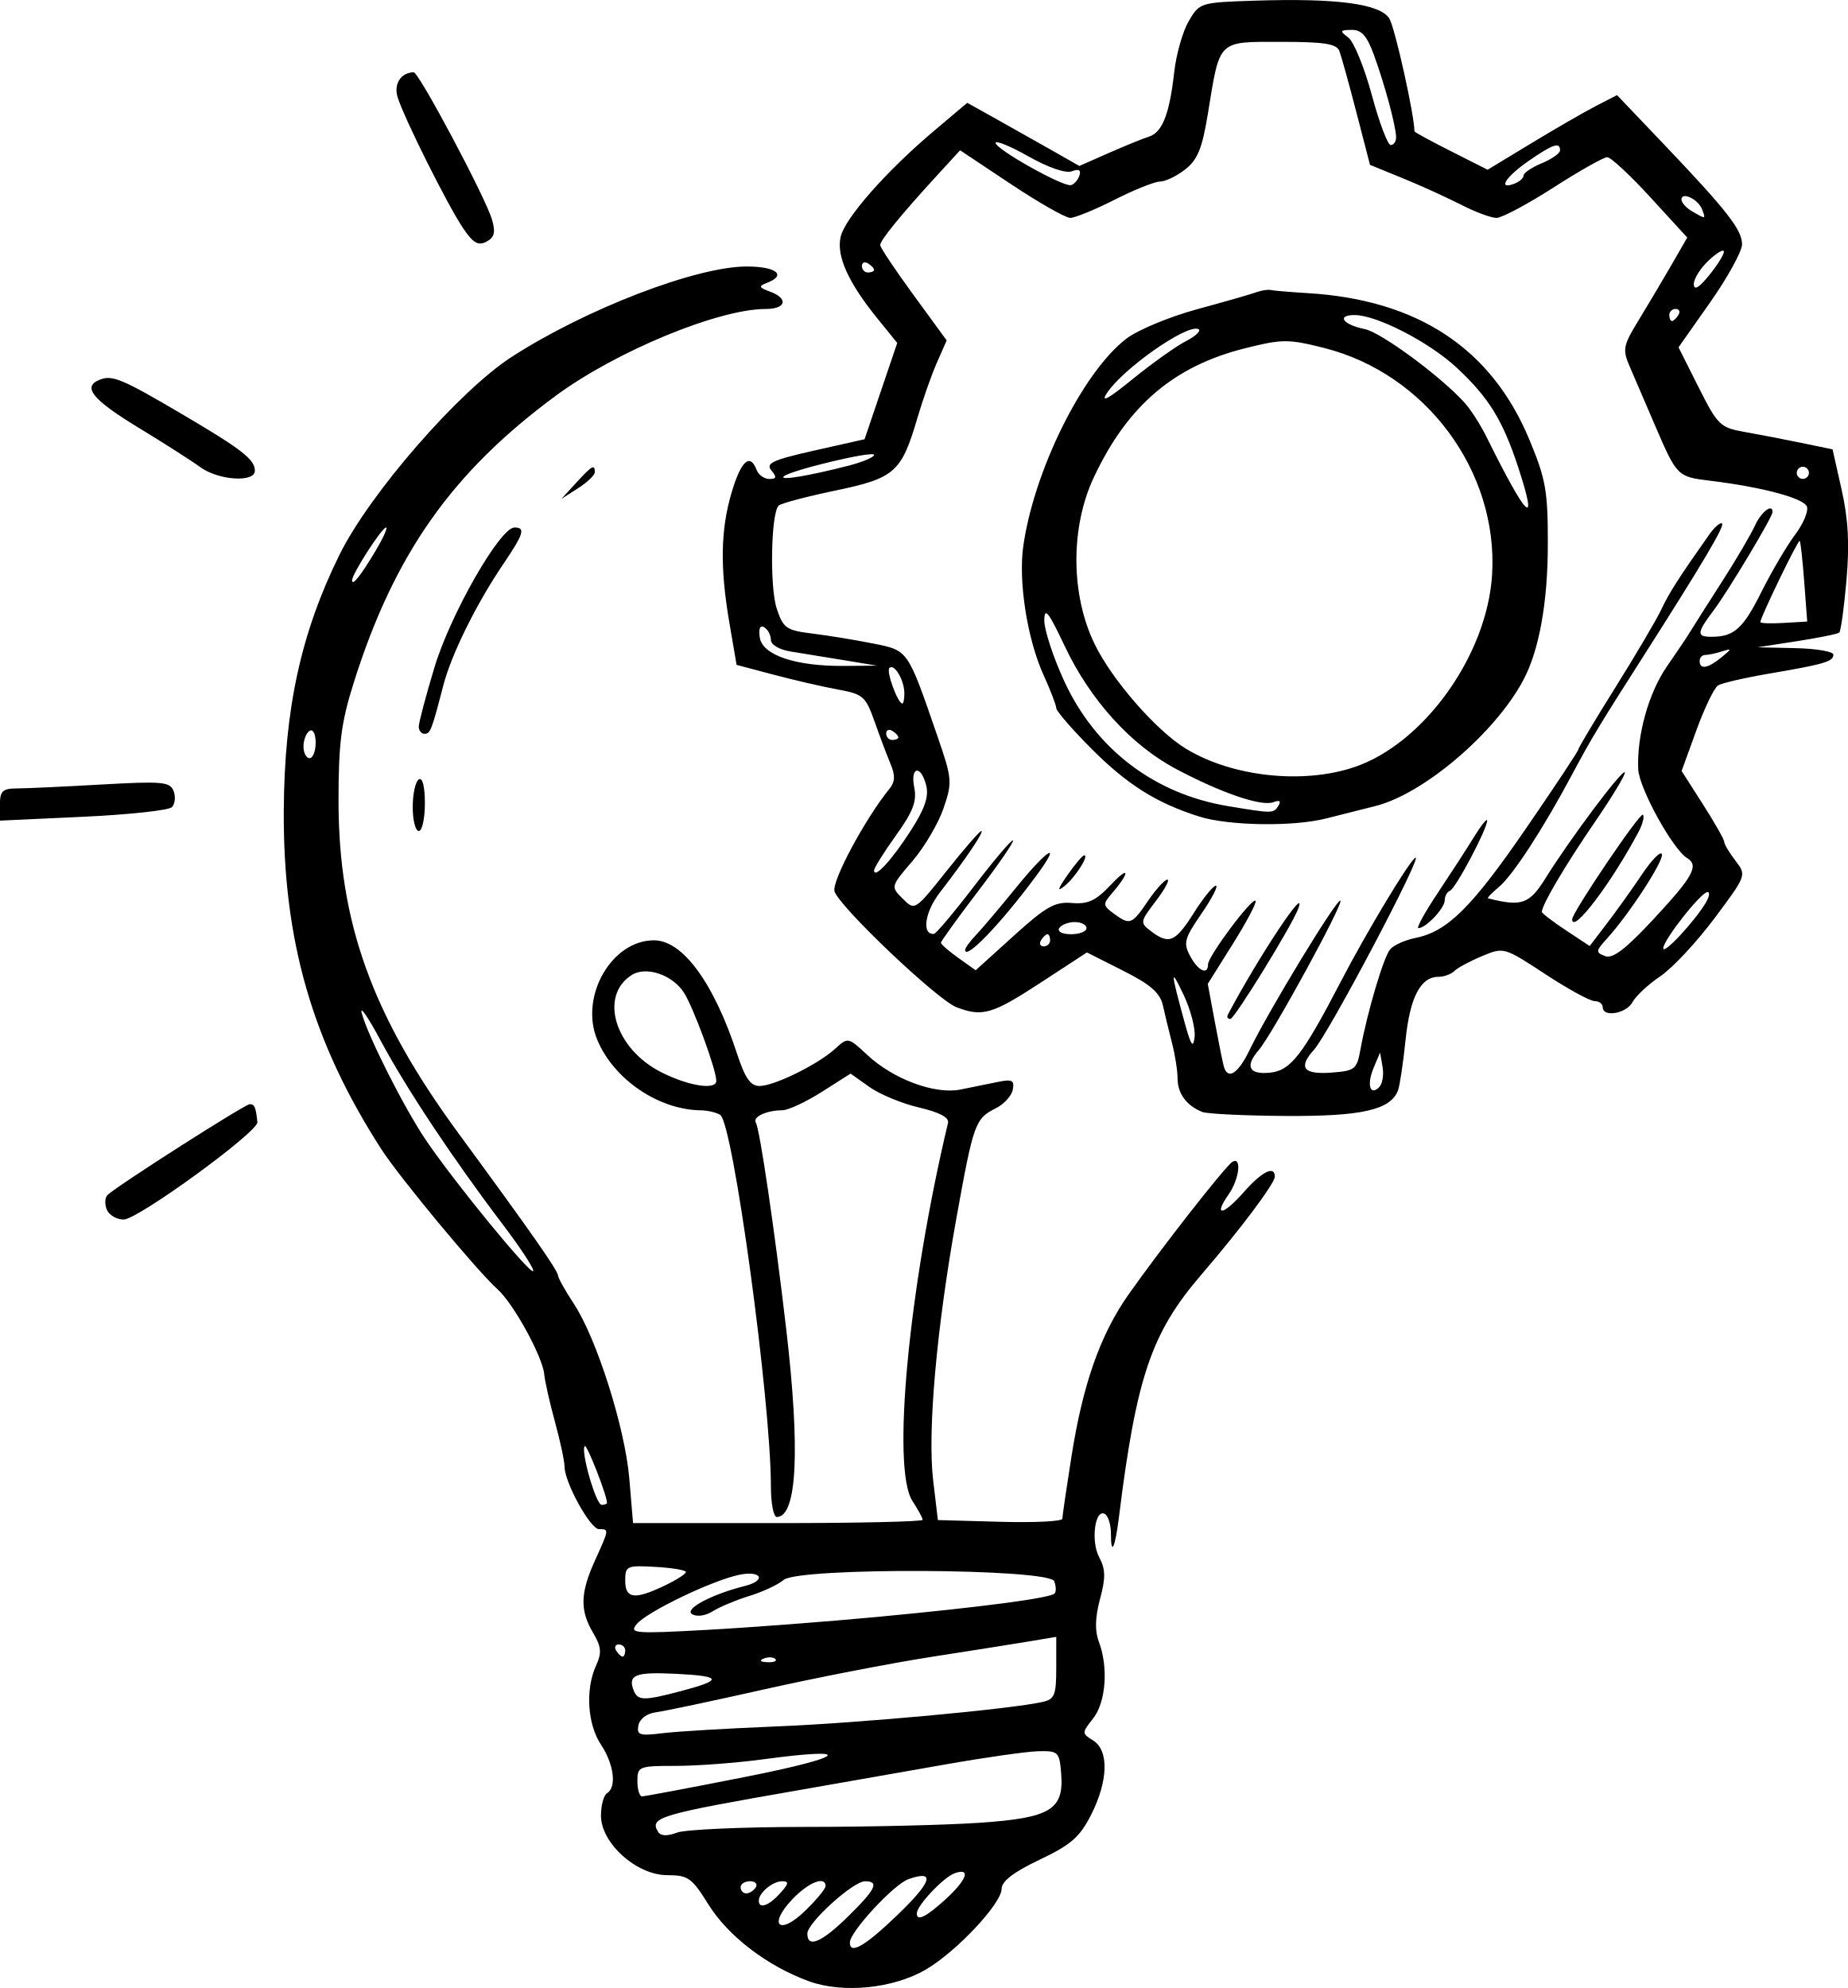
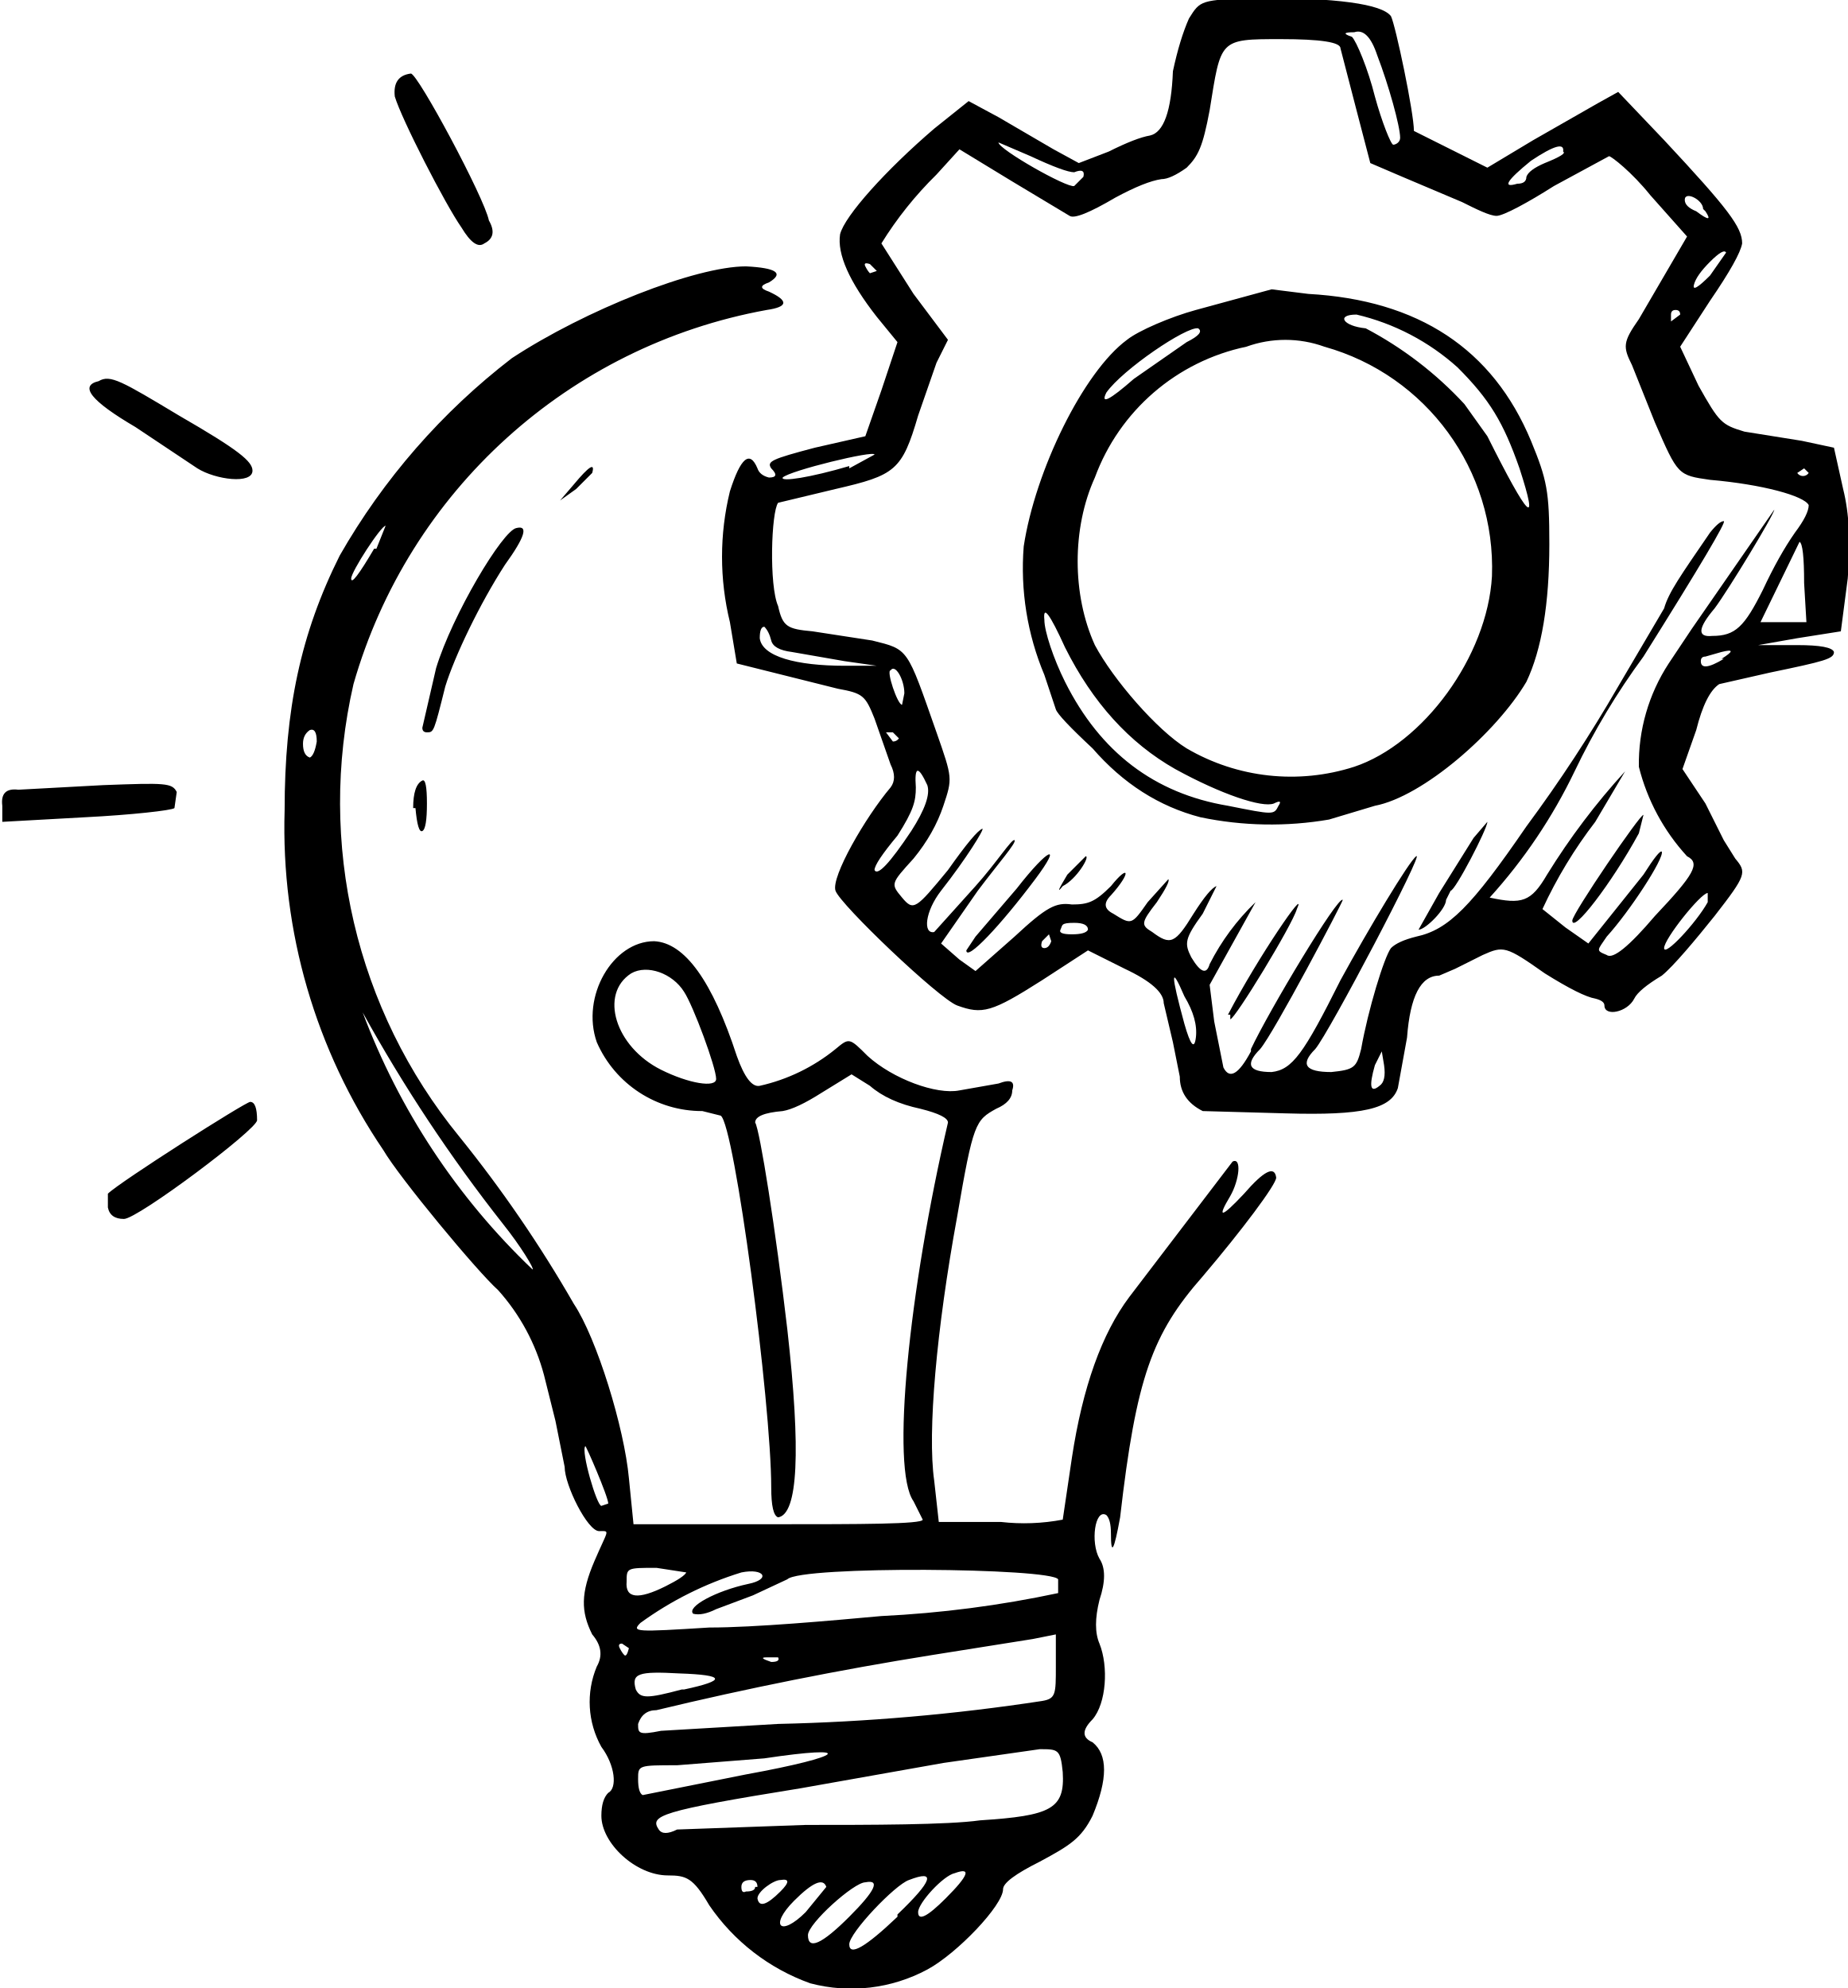
- <svg xmlns="http://www.w3.org/2000/svg" width="80.547mm" height="86.647mm" viewBox="0 0 80.547 86.647" version="1.1" id="svg1" xml:space="preserve">
-   <defs id="defs1" />
-   <g id="layer1" transform="translate(-547.0021,272.0962)">
-     <path id="path12096" style="fill:#000000" d="m 582.255,-185.745 c -1.805,-0.656 -3.519,-1.967 -4.375,-3.344 -0.722,-1.162 -0.885,-1.278 -1.794,-1.278 -1.338,0 -2.89,-1.393 -2.89,-2.595 0,-0.447 0.119,-0.887 0.265,-0.977 0.427,-0.264 0.302,-1.261 -0.265,-2.117 -0.591,-0.892 -0.686,-2.409 -0.216,-3.441 0.258,-0.565 0.234,-0.822 -0.132,-1.442 -0.577,-0.976 -0.555,-1.729 0.089,-3.149 0.621,-1.368 0.62,-1.36 0.173,-1.36 -0.379,0 -1.502,-2.04 -1.502,-2.728 0,-0.232 -0.189,-1.112 -0.419,-1.955 -0.231,-0.844 -0.44,-1.772 -0.465,-2.063 -0.067,-0.764 -1.339,-3.085 -2.031,-3.704 -0.887,-0.794 -4.274,-4.875 -5.068,-6.107 -3.018,-4.682 -4.292,-9.112 -4.254,-14.795 0.029,-4.414 0.749,-7.713 2.426,-11.113 1.316,-2.669 5.207,-7.141 7.506,-8.627 3.227,-2.086 8.049,-3.941 10.243,-3.941 1.295,0 1.762,0.377 0.884,0.714 -0.376,0.144 -0.357,0.199 0.132,0.38 0.821,0.304 0.704,0.758 -0.194,0.758 -2.049,0 -6.505,1.841 -9.125,3.769 -4.532,3.336 -7.053,6.91 -8.818,12.503 -0.553,1.752 -0.668,2.641 -0.668,5.159 3e-4,5.316 1.464,9.369 5.241,14.515 3.204,4.365 4.314,5.953 4.331,6.195 0.01,0.112 0.316,0.659 0.683,1.215 0.992,1.499 2.232,5.403 2.419,7.617 l 0.164,1.944 h 6.311 c 3.471,0 6.311,-0.064 6.311,-0.142 0,-0.078 -0.201,-0.448 -0.446,-0.822 -0.911,-1.391 -0.171,-9.252 1.551,-16.478 0.056,-0.236 -0.371,-0.463 -1.263,-0.671 -0.742,-0.173 -1.716,-0.576 -2.165,-0.896 l -0.817,-0.582 -1.26,0.799 c -0.693,0.44 -1.465,0.799 -1.716,0.799 -0.683,0 -1.308,0.291 -1.155,0.538 0.171,0.276 0.821,4.695 1.323,8.987 0.619,5.298 0.473,8.202 -0.411,8.202 -0.14,0 -0.255,-0.599 -0.255,-1.33 0,-3.733 -1.651,-15.839 -2.208,-16.194 -0.168,-0.107 -0.543,-0.197 -0.834,-0.2 -1.852,-0.019 -3.804,-1.344 -4.526,-3.071 -0.784,-1.877 0.618,-4.34 2.471,-4.34 1.254,0 2.611,1.856 3.627,4.961 0.343,1.048 0.582,1.389 0.973,1.389 0.641,0 2.554,-0.942 3.303,-1.627 0.552,-0.505 0.563,-0.503 1.397,0.276 1.127,1.053 2.943,1.728 4.055,1.506 0.479,-0.096 1.21,-0.244 1.625,-0.33 0.632,-0.131 0.738,-0.078 0.659,0.334 -0.052,0.27 -0.381,0.633 -0.732,0.808 -0.907,0.452 -0.976,0.644 -1.716,4.741 -0.875,4.848 -1.276,9.351 -1.021,11.491 l 0.205,1.72 2.712,0.075 c 1.492,0.042 2.712,-0.018 2.713,-0.132 6e-4,-0.114 0.18,-1.339 0.398,-2.721 0.497,-3.15 1.256,-5.303 2.482,-7.047 1.4,-1.991 4.221,-5.596 4.528,-5.785 0.42,-0.26 0.307,0.748 -0.159,1.413 -0.691,0.986 -0.243,0.929 0.645,-0.082 0.794,-0.905 1.366,-1.194 1.366,-0.691 0,0.297 -1.48,2.272 -3.208,4.281 -2.172,2.526 -2.825,4.449 -3.585,10.556 -0.17,1.364 -0.35,1.736 -0.35,0.721 0,-0.379 -0.116,-0.761 -0.257,-0.849 -0.435,-0.269 -0.631,1.177 -0.255,1.88 0.279,0.522 0.287,0.889 0.037,1.823 -0.215,0.803 -0.231,1.385 -0.052,1.857 0.422,1.111 0.31,2.637 -0.247,3.345 -0.502,0.638 -0.502,0.651 0,0.964 0.693,0.433 0.658,1.758 -0.087,3.231 -0.495,0.979 -0.875,1.311 -2.249,1.965 -1.129,0.537 -1.654,0.939 -1.654,1.265 0,0.643 -1.96,2.734 -3.3,3.519 -1.421,0.833 -3.615,1.052 -5.104,0.511 z m 3.859,-2.883 c 1.511,-1.452 1.676,-1.981 0.489,-1.568 -0.639,0.223 -2.559,2.297 -2.559,2.765 0,0.541 0.657,0.161 2.071,-1.197 z m -2.147,0.059 c 1.208,-1.185 1.375,-1.532 0.738,-1.532 -0.52,0 -2.514,1.809 -2.514,2.28 0,0.651 0.615,0.392 1.776,-0.747 z m -0.982,-1.32 c 0,-0.46 -0.732,-0.174 -1.435,0.56 -1.088,1.136 -0.592,1.617 0.538,0.522 0.493,-0.478 0.896,-0.964 0.896,-1.081 z m 5.226,0.577 c 0.938,-0.854 1.128,-1.398 0.397,-1.137 -0.477,0.17 -1.627,1.385 -1.644,1.737 -0.018,0.377 0.39,0.18 1.247,-0.599 z m -7.21,-0.261 c 0.38,-0.42 0.4,-0.529 0.094,-0.529 -0.415,0 -1.02,0.502 -1.02,0.847 0,0.375 0.434,0.226 0.926,-0.318 z m -1.058,-0.265 c 0.09,-0.146 -0.022,-0.265 -0.249,-0.265 -0.227,0 -0.412,0.119 -0.412,0.265 0,0.146 0.112,0.265 0.249,0.265 0.137,0 0.323,-0.119 0.412,-0.265 z m 2.18,-2.632 c 2.73,-5.9e-4 6.143,-0.082 7.584,-0.181 3.092,-0.212 3.679,-0.57 3.546,-2.164 -0.077,-0.93 -0.126,-0.976 -1.007,-0.953 -0.509,0.013 -2.355,0.277 -4.101,0.586 -1.746,0.309 -4.544,0.8 -6.218,1.091 -6.219,1.081 -6.631,1.202 -6.238,1.838 0.113,0.183 0.393,0.193 0.821,0.031 0.357,-0.136 2.883,-0.247 5.613,-0.248 z m -2.577,-2.192 c 4.364,-0.865 4.778,-1.301 0.716,-0.754 -1.167,0.157 -2.877,0.286 -3.8,0.286 -1.613,0 -1.678,0.025 -1.678,0.661 0,0.364 0.089,0.664 0.199,0.667 0.109,0.003 2.163,-0.384 4.564,-0.86 z m 1.323,-2.189 c 3.55,-0.143 10.188,-0.754 11.576,-1.066 0.522,-0.117 0.595,-0.3 0.595,-1.485 v -1.352 l -1.125,0.189 c -0.619,0.104 -2.553,0.41 -4.3,0.681 -1.746,0.271 -5.021,0.906 -7.276,1.413 -2.256,0.507 -4.397,0.96 -4.76,1.007 -0.384,0.05 -0.697,0.287 -0.751,0.568 -0.081,0.424 0.048,0.465 1.056,0.341 0.631,-0.078 2.874,-0.211 4.984,-0.296 z m -4.18,-1.541 c 1.826,-0.482 1.784,-0.649 -0.191,-0.749 -1.802,-0.091 -2.139,0.037 -1.879,0.717 0.176,0.459 0.439,0.463 2.069,0.033 z m 4.108,-1.396 c -0.088,-0.088 -0.316,-0.097 -0.507,-0.021 -0.211,0.085 -0.148,0.147 0.16,0.16 0.279,0.011 0.435,-0.051 0.347,-0.139 z m -6.543,-0.369 c 0,-0.146 -0.126,-0.265 -0.28,-0.265 -0.154,0 -0.207,0.119 -0.117,0.265 0.09,0.146 0.216,0.265 0.28,0.265 0.064,0 0.117,-0.119 0.117,-0.265 z m 11.024,-1.47 c 4.568,-0.43 7.489,-0.816 7.689,-1.016 0.075,-0.075 0.068,-0.315 -0.015,-0.533 -0.216,-0.563 -11.156,-0.616 -11.798,-0.057 -0.23,0.2 -0.894,0.511 -1.476,0.691 -0.582,0.18 -1.306,0.482 -1.609,0.672 -0.322,0.201 -0.698,0.253 -0.905,0.125 -0.354,-0.219 0.857,-0.864 2.301,-1.226 0.961,-0.241 0.729,-0.692 -0.249,-0.486 -1.186,0.249 -4.018,1.612 -4.462,2.147 -0.338,0.408 -0.114,0.426 3.074,0.251 1.891,-0.104 5.245,-0.359 7.452,-0.567 z m -9.314,-1.357 c 0.514,-0.245 0.934,-0.513 0.934,-0.595 -7e-4,-0.082 -0.596,-0.183 -1.323,-0.224 -1.258,-0.071 -1.322,-0.042 -1.322,0.595 0,0.795 0.403,0.848 1.711,0.224 z m -2.505,-3.608 c 0,-0.325 -0.876,-2.566 -0.968,-2.475 -0.193,0.193 0.486,2.56 0.735,2.56 0.128,0 0.233,-0.038 0.233,-0.085 z m -4.552,-12.148 c -2.169,-2.862 -4.187,-5.901 -5.311,-7.997 -0.549,-1.025 -0.921,-1.566 -0.826,-1.202 0.257,0.98 1.833,4.105 2.782,5.514 1.213,1.803 4.544,5.874 4.688,5.73 0.068,-0.068 -0.532,-0.989 -1.333,-2.046 z m 9.315,-6.247 c 0,-0.494 -1.005,-3.227 -1.418,-3.858 -0.504,-0.769 -1.639,-1.15 -2.261,-0.759 -1.444,0.906 -0.742,3.222 1.288,4.245 1.188,0.599 2.391,0.786 2.391,0.372 z m -17.462,-14.741 c 0,-0.384 -0.115,-0.606 -0.265,-0.514 -0.145,0.09 -0.265,0.395 -0.265,0.677 0,0.282 0.119,0.514 0.265,0.514 0.145,0 0.265,-0.305 0.265,-0.677 z m 2.625,-8.385 c 0.326,-0.546 0.525,-0.992 0.443,-0.992 -0.178,0 -1.48,2.02 -1.48,2.297 0,0.279 0.366,-0.18 1.038,-1.304 z m -11.733,28.729 c -0.093,-0.243 -0.076,-0.526 0.038,-0.631 0.481,-0.44 5.989,-3.955 6.197,-3.955 0.212,0 0.265,0.125 0.334,0.783 0.044,0.419 -5.209,4.244 -5.827,4.244 -0.315,0 -0.648,-0.199 -0.741,-0.441 z m 47.742,-4.253 c -0.666,-0.262 -1.063,-0.798 -1.065,-1.439 -9e-4,-0.338 -0.108,-1.031 -0.239,-1.54 -0.131,-0.509 -0.311,-1.253 -0.4,-1.652 -0.125,-0.557 -0.53,-0.912 -1.738,-1.521 l -1.575,-0.795 -2.026,1.323 c -2.104,1.374 -2.526,1.496 -3.66,1.065 -0.829,-0.315 -5.1,-4.372 -5.314,-5.047 -0.137,-0.431 1.323,-3.157 2.401,-4.485 0.236,-0.29 0.248,-0.575 0.045,-1.058 -0.152,-0.364 -0.467,-1.197 -0.698,-1.852 -0.392,-1.109 -0.502,-1.206 -1.611,-1.408 -0.655,-0.12 -1.914,-0.41 -2.799,-0.645 l -1.608,-0.427 -0.31,-1.807 c -0.418,-2.437 -0.39,-4.078 0.097,-5.718 0.407,-1.37 0.798,-1.722 1.085,-0.974 0.084,0.218 0.333,0.397 0.553,0.397 0.316,0 0.335,-0.08 0.091,-0.374 -0.259,-0.312 0.051,-0.455 1.876,-0.866 l 2.186,-0.492 0.712,-2.098 0.712,-2.098 -0.867,-1.071 c -1.264,-1.562 -1.786,-2.714 -1.603,-3.543 0.179,-0.817 1.995,-2.879 4.089,-4.644 l 1.434,-1.209 1.344,0.751 c 0.739,0.413 1.838,1.033 2.442,1.376 l 1.098,0.625 1.284,-0.566 c 0.706,-0.311 1.494,-0.632 1.751,-0.712 0.581,-0.182 0.897,-0.989 1.1,-2.808 0.086,-0.776 0.371,-1.777 0.633,-2.225 0.468,-0.803 0.511,-0.816 2.842,-0.892 3.597,-0.118 5.498,0.132 5.901,0.777 0.243,0.39 1.091,4.197 1.096,4.919 2e-4,0.034 0.718,0.424 1.595,0.867 l 1.594,0.805 1.912,-1.159 c 1.051,-0.637 2.32,-1.369 2.82,-1.626 l 0.908,-0.468 1.984,2.082 c 2.828,2.968 3.478,3.8 3.464,4.434 -0.01,0.307 -0.632,1.441 -1.39,2.518 l -1.378,1.959 0.877,1.745 c 0.825,1.642 0.943,1.756 1.986,1.94 0.61,0.107 1.726,0.322 2.48,0.478 l 1.371,0.283 0.398,1.771 c 0.289,1.283 0.346,2.368 0.208,3.94 -0.105,1.193 -0.246,2.218 -0.314,2.277 -0.068,0.059 -0.898,0.227 -1.844,0.374 l -1.72,0.266 1.654,0.037 c 0.909,0.02 1.654,0.148 1.654,0.284 0,0.301 -0.39,0.416 -2.826,0.831 -1.045,0.178 -2.035,0.408 -2.201,0.51 -0.166,0.103 -0.591,0.984 -0.945,1.958 l -0.643,1.771 0.926,1.448 c 0.509,0.796 0.929,1.535 0.932,1.641 0,0.106 0.224,0.477 0.491,0.824 0.484,0.629 0.481,0.637 -0.922,2.514 -0.774,1.035 -1.835,2.17 -2.357,2.522 -0.522,0.351 -1.067,0.858 -1.209,1.124 -0.271,0.506 -1.3,0.681 -1.3,0.221 0,-0.146 -0.161,-0.265 -0.358,-0.265 -0.197,0 -1.165,-0.531 -2.153,-1.179 -1.787,-1.174 -1.8,-1.177 -2.751,-0.78 -0.526,0.22 -1.069,0.512 -1.207,0.65 -0.138,0.138 -0.447,0.251 -0.687,0.251 -0.782,0 -1.245,0.887 -1.438,2.758 -0.104,1.008 -0.252,1.994 -0.328,2.193 -0.326,0.85 -1.579,1.135 -4.89,1.114 -1.79,-0.011 -3.431,-0.09 -3.646,-0.175 z m 7.869,-1.957 -0.109,-0.626 -0.279,0.661 c -0.309,0.731 -0.162,1.249 0.24,0.847 0.141,-0.141 0.208,-0.539 0.148,-0.883 z m -5.799,-0.734 c 0.827,-1.711 3.828,-6.646 3.961,-6.512 0.137,0.137 -2.982,5.846 -3.557,6.509 -0.615,0.71 -0.435,1.078 0.482,0.988 0.903,-0.089 1.42,-0.752 3.092,-3.969 1.12,-2.155 2.967,-5.227 3.247,-5.399 0.398,-0.246 -3.776,7.663 -4.418,8.373 -0.695,0.768 -0.463,1.08 0.738,0.993 1.052,-0.076 1.132,-0.139 1.289,-1.007 0.292,-1.611 1.006,-4.019 1.293,-4.365 0.152,-0.183 0.651,-0.408 1.109,-0.5 1.39,-0.278 2.45,-1.33 4.823,-4.784 1.249,-1.817 2.27,-3.359 2.27,-3.426 0,-0.067 0.731,-1.29 1.624,-2.718 0.893,-1.428 1.791,-2.953 1.996,-3.389 0.336,-0.717 0.763,-1.386 2.085,-3.259 0.238,-0.337 0.491,-0.555 0.562,-0.484 0.115,0.115 -0.848,1.739 -3.478,5.86 -1.889,2.96 -2.239,3.541 -3.041,5.045 -1.288,2.415 -2.601,4.432 -3.217,4.943 -0.307,0.255 -0.516,0.474 -0.463,0.487 1.463,0.372 1.8,0.254 2.5,-0.871 1.067,-1.715 3.336,-4.746 3.459,-4.623 0.06,0.06 -0.535,1.047 -1.321,2.194 -1.28,1.867 -2.293,3.586 -2.293,3.889 0,0.061 0.469,0.421 1.042,0.8 l 1.042,0.689 0.753,-0.985 c 0.414,-0.542 1.102,-1.504 1.528,-2.139 0.426,-0.635 0.816,-1.03 0.867,-0.879 0.093,0.28 -1.425,2.613 -2.395,3.68 -0.492,0.541 -0.498,0.602 -0.081,0.763 0.334,0.128 0.899,-0.305 2.144,-1.647 1.7,-1.832 1.956,-2.302 1.429,-2.628 -0.633,-0.391 -2.095,-3.051 -2.13,-3.875 -0.063,-1.475 0.459,-3.337 1.259,-4.487 0.419,-0.602 0.877,-1.286 1.018,-1.519 0.141,-0.233 0.758,-1.205 1.371,-2.158 0.613,-0.954 1.26,-2.055 1.439,-2.447 0.275,-0.603 0.769,-0.985 0.769,-0.595 0,0.215 -1.931,3.439 -2.558,4.272 -0.749,0.994 -0.765,1.166 -0.109,1.166 0.989,0 1.38,-0.35 2.18,-1.952 0.446,-0.891 1.105,-2.013 1.466,-2.493 0.361,-0.48 0.594,-1.034 0.518,-1.231 -0.14,-0.365 -1.95,-0.849 -4.207,-1.124 -1.449,-0.177 -1.455,-0.184 -2.434,-2.461 -0.406,-0.946 -0.895,-2.082 -1.086,-2.525 -0.316,-0.735 -0.283,-0.908 0.376,-1.984 0.397,-0.648 1.04,-1.731 1.429,-2.405 l 0.707,-1.226 -1.604,-1.751 c -0.882,-0.963 -1.73,-1.751 -1.885,-1.751 -0.154,0 -1.209,0.595 -2.343,1.323 -1.134,0.728 -2.252,1.323 -2.484,1.323 -0.232,0 -0.923,-0.257 -1.536,-0.571 -0.613,-0.314 -1.758,-0.835 -2.545,-1.156 l -1.431,-0.585 -0.591,-2.281 c -0.325,-1.254 -0.66,-2.46 -0.744,-2.68 -0.121,-0.316 -0.656,-0.4 -2.549,-0.4 -2.774,0 -2.653,-0.118 -3.178,3.108 -0.248,1.526 -0.45,2.026 -0.985,2.447 -0.37,0.291 -0.866,0.531 -1.101,0.533 -0.235,0.002 -1.129,0.359 -1.986,0.794 -0.857,0.435 -1.727,0.79 -1.932,0.79 -0.205,0 -1.369,-0.663 -2.587,-1.473 l -2.213,-1.473 -1.047,1.142 c -1.535,1.675 -2.436,2.781 -2.436,2.991 0,0.102 0.652,1.078 1.449,2.169 l 1.449,1.984 -0.426,0.968 c -0.234,0.532 -0.618,1.623 -0.853,2.423 -0.693,2.359 -0.983,2.615 -3.581,3.156 -1.258,0.262 -2.367,0.557 -2.465,0.655 -0.334,0.334 -0.394,3.542 -0.083,4.484 0.284,0.86 0.414,0.951 1.55,1.091 0.682,0.084 1.868,0.278 2.635,0.431 1.556,0.31 1.508,0.242 2.808,4.006 0.656,1.901 0.668,2.034 0.278,3.178 -0.224,0.657 -0.834,1.694 -1.357,2.304 -0.95,1.109 -0.95,1.11 -0.421,1.638 0.528,0.528 0.529,0.528 1.913,-1.211 0.761,-0.957 1.442,-1.74 1.512,-1.74 0.144,0 -0.691,1.238 -1.811,2.686 -0.657,0.85 -0.797,1.845 -0.252,1.797 0.094,-0.008 0.884,-0.949 1.758,-2.09 0.873,-1.141 1.631,-2.033 1.685,-1.982 0.054,0.051 -0.631,1.048 -1.521,2.215 -0.89,1.167 -1.619,2.177 -1.619,2.244 0,0.067 0.341,0.364 0.757,0.661 l 0.757,0.539 1.661,-1.504 c 1.409,-1.275 1.795,-1.492 2.537,-1.428 0.701,0.06 1.04,-0.099 1.705,-0.804 0.818,-0.867 0.835,-0.544 0.02,0.402 -0.385,0.447 -0.378,0.517 0.091,0.86 0.711,0.52 0.79,0.491 1.499,-0.551 0.346,-0.508 0.725,-0.925 0.841,-0.926 0.117,-0.001 -0.109,0.419 -0.501,0.933 -0.691,0.906 -0.698,0.947 -0.212,1.315 0.787,0.596 1.062,0.479 1.866,-0.794 0.413,-0.655 0.847,-1.19 0.963,-1.191 0.116,-2.6e-4 -0.166,0.547 -0.626,1.216 -0.749,1.089 -0.801,1.283 -0.497,1.852 0.348,0.65 0.78,0.851 0.78,0.364 0,-0.355 1.919,-2.925 2.071,-2.773 0.064,0.064 -0.378,0.905 -0.983,1.869 l -1.099,1.753 0.303,1.63 c 0.167,0.896 0.344,1.779 0.394,1.96 0.169,0.618 0.622,0.334 1.123,-0.703 z m -0.943,-1.546 c 1.314,-2.488 3.483,-5.759 3.07,-4.627 -0.266,0.728 -2.773,4.804 -2.96,4.814 -0.118,0.006 -0.167,-0.078 -0.109,-0.187 z m -11.451,-2.822 c 0,-0.085 0.208,-0.372 0.463,-0.638 0.255,-0.266 1.055,-1.212 1.779,-2.102 1.416,-1.742 2.02,-2.046 0.79,-0.398 -1.535,2.057 -3.032,3.606 -3.032,3.138 z m 20.59,-2.469 c 0.558,-0.837 1.272,-1.938 1.585,-2.447 0.314,-0.509 0.572,-0.833 0.575,-0.719 0.01,0.354 -1.373,2.963 -1.617,3.056 -0.127,0.049 -0.231,0.238 -0.231,0.422 0,0.341 -0.824,1.21 -1.147,1.21 -0.099,0 0.277,-0.685 0.835,-1.521 z m 5.868,1.134 c 0,-0.3 2.961,-4.677 3.082,-4.556 0.075,0.074 -0.012,0.414 -0.193,0.753 -1.192,2.244 -2.89,4.478 -2.89,3.802 z m -21.998,-1.927 c 0.332,-0.473 0.659,-0.86 0.727,-0.86 0.229,0 -0.391,0.966 -0.862,1.345 -0.332,0.266 -0.292,0.125 0.136,-0.485 z m 5.726,-2.554 c -1.859,-0.589 -3.136,-1.396 -4.696,-2.965 -0.837,-0.841 -1.521,-1.632 -1.521,-1.757 0,-0.125 -0.247,-0.769 -0.548,-1.431 -0.71,-1.558 -1.107,-4.066 -0.89,-5.614 0.465,-3.309 2.593,-7.598 4.494,-9.056 0.494,-0.379 1.884,-0.957 3.088,-1.284 1.204,-0.327 2.369,-0.661 2.587,-0.742 0.218,-0.081 0.501,-0.123 0.628,-0.094 0.127,0.029 0.842,0.089 1.587,0.134 4.809,0.286 8.019,2.405 9.677,6.388 0.715,1.717 0.807,2.237 0.804,4.537 0,2.545 -0.374,4.623 -1.056,5.918 -1.224,2.323 -4.368,5 -6.481,5.519 -0.582,0.143 -1.535,0.383 -2.117,0.533 -1.43,0.369 -4.26,0.326 -5.556,-0.085 z m 3.467,-0.468 c 0.126,-0.203 0.051,-0.256 -0.218,-0.153 -0.519,0.199 -2.28,-0.403 -4.258,-1.456 -1.961,-1.044 -3.732,-3.003 -4.844,-5.358 -0.707,-1.497 -0.877,-1.709 -0.884,-1.107 0,0.41 0.386,1.602 0.87,2.649 1.367,2.958 3.919,4.907 7.127,5.442 1.962,0.327 1.996,0.327 2.208,-0.017 z m 3.324,-1.686 c 3.022,-1.03 5.772,-4.876 5.989,-8.375 0.279,-4.504 -2.881,-8.771 -7.324,-9.89 -1.557,-0.392 -1.822,-0.391 -3.439,0.013 -3.108,0.777 -5.132,2.505 -6.599,5.635 -1.021,2.178 -1.006,5.11 0.037,7.255 0.763,1.57 2.679,3.768 3.974,4.56 2.012,1.23 5.112,1.568 7.362,0.801 z m 7.121,-13.082 c -0.668,-2.036 -1.281,-3.026 -2.675,-4.324 -1.19,-1.108 -3.475,-2.288 -4.44,-2.292 -0.817,-0.003 -0.519,0.42 0.43,0.61 0.719,0.144 3.339,2.078 4.363,3.22 0.263,0.293 0.684,0.95 0.936,1.459 1.785,3.606 2.294,4.093 1.386,1.326 z m -14.464,-5.486 c 0.449,-0.233 0.68,-0.47 0.513,-0.526 -0.542,-0.183 -3.28,1.746 -3.968,2.796 -0.293,0.447 0.054,0.259 1.106,-0.598 0.843,-0.687 1.9,-1.439 2.349,-1.672 z m -0.117,28.491 c -0.578,-1.217 -0.572,-1.06 0.044,1.197 0.279,1.021 0.378,1.168 0.439,0.651 0.043,-0.367 -0.174,-1.199 -0.482,-1.848 z m 22.773,-4.025 c 0.149,-0.255 0.178,-0.457 0.064,-0.449 -0.293,0.019 -1.927,2.099 -1.927,2.452 0,0.302 1.384,-1.186 1.864,-2.003 z m -28.587,1.654 c 0,-0.146 -0.053,-0.265 -0.117,-0.265 -0.064,0 -0.19,0.119 -0.28,0.265 -0.09,0.146 -0.037,0.265 0.117,0.265 0.154,0 0.28,-0.119 0.28,-0.265 z m 1.587,-0.529 c 0,-0.146 -0.231,-0.265 -0.514,-0.265 -0.282,0 -0.587,0.119 -0.677,0.265 -0.093,0.15 0.13,0.265 0.513,0.265 0.372,0 0.677,-0.119 0.677,-0.265 z m -7.659,-4.255 c 0.61,-0.95 0.792,-1.483 0.671,-1.964 -0.231,-0.92 -0.706,-0.832 -0.52,0.097 0.118,0.592 -0.056,1.047 -0.8,2.082 -0.523,0.729 -0.952,1.415 -0.952,1.524 0,0.389 0.777,-0.454 1.601,-1.739 z m -0.543,-4.064 c 0,-0.064 -0.119,-0.19 -0.265,-0.28 -0.145,-0.09 -0.265,-0.037 -0.265,0.117 0,0.154 0.119,0.28 0.265,0.28 0.145,0 0.265,-0.052 0.265,-0.117 z m 0.261,-1.934 c -0.01,-0.573 -0.441,-1.297 -0.653,-1.085 -0.146,0.146 0.368,1.548 0.567,1.548 0.049,0 0.088,-0.208 0.086,-0.463 z m -2.642,-1.427 c -0.8,-0.132 -1.842,-0.302 -2.315,-0.377 -0.494,-0.079 -0.86,-0.295 -0.86,-0.507 0,-0.203 -0.129,-0.449 -0.287,-0.547 -0.182,-0.113 -0.255,0.048 -0.198,0.44 0.11,0.768 1.554,1.258 3.66,1.242 l 1.455,-0.011 z m 38.248,-0.116 c 0.47,-0.383 0.472,-0.405 0.029,-0.265 -0.267,0.085 -0.594,0.154 -0.728,0.154 -0.134,0 -0.243,0.119 -0.243,0.265 0,0.383 0.353,0.325 0.942,-0.154 z m 3.617,-3.286 c -0.072,-0.946 -0.16,-1.755 -0.197,-1.799 -0.063,-0.075 -1.716,3.338 -1.716,3.542 0,0.053 0.46,0.07 1.021,0.036 l 1.021,-0.06 z m -41.666,-5.072 c 0.619,-0.159 1.125,-0.371 1.125,-0.472 0,-0.203 -3.698,0.681 -3.946,0.943 -0.173,0.183 1.106,-0.031 2.821,-0.471 z m 41.87,0.309 c 0,-0.146 -0.119,-0.265 -0.265,-0.265 -0.145,0 -0.265,0.119 -0.265,0.265 0,0.146 0.119,0.265 0.265,0.265 0.145,0 0.265,-0.119 0.265,-0.265 z m -5.689,-6.879 c 0.09,-0.146 0.037,-0.265 -0.117,-0.265 -0.154,0 -0.28,0.119 -0.28,0.265 0,0.146 0.053,0.265 0.117,0.265 0.064,0 0.19,-0.119 0.28,-0.265 z m 1.983,-2.758 c 7e-4,-0.135 -0.296,0.035 -0.66,0.377 -0.364,0.342 -0.657,0.809 -0.652,1.038 0.01,0.282 0.22,0.161 0.66,-0.377 0.358,-0.437 0.651,-0.904 0.652,-1.038 z m -37.04,0.789 c 0,-0.064 -0.119,-0.19 -0.265,-0.28 -0.145,-0.09 -0.265,-0.037 -0.265,0.117 0,0.154 0.119,0.28 0.265,0.28 0.145,0 0.265,-0.052 0.265,-0.117 z m 36.087,-2.641 c -0.168,-0.438 -0.897,-0.781 -0.897,-0.422 0,0.134 0.208,0.364 0.463,0.513 0.602,0.35 0.603,0.35 0.434,-0.091 z m -27.138,-1.468 c 0.081,-0.242 -0.023,-0.302 -0.325,-0.186 -0.266,0.102 -1.024,-0.157 -1.888,-0.645 -0.794,-0.448 -1.442,-0.714 -1.44,-0.591 0.01,0.278 2.947,1.925 3.287,1.84 0.136,-0.034 0.301,-0.222 0.367,-0.418 z m 19.361,-0.004 c 0,-0.112 0.357,-0.352 0.794,-0.533 0.437,-0.181 0.794,-0.433 0.794,-0.561 0,-0.378 -0.309,-0.273 -1.375,0.465 -1.004,0.696 -1.362,1.274 -0.61,0.986 0.218,-0.084 0.397,-0.244 0.397,-0.356 z m -5.558,-1.657 c 0,-0.473 -0.481,-2.259 -0.957,-3.572 -0.311,-0.858 -0.544,-1.122 -0.982,-1.116 -0.514,0.007 -0.529,0.043 -0.139,0.339 0.239,0.182 0.699,1.309 1.021,2.505 0.323,1.196 0.693,2.175 0.822,2.175 0.13,0 0.235,-0.149 0.234,-0.331 z m -42.861,29.186 c 0,-0.574 0.119,-1.116 0.265,-1.206 0.162,-0.1 0.265,0.306 0.265,1.043 0,0.663 -0.119,1.206 -0.265,1.206 -0.145,0 -0.265,-0.469 -0.265,-1.043 z m -17.992,-0.109 c 0,-0.587 0.118,-0.701 0.728,-0.703 0.4,-0.001 2.064,-0.078 3.698,-0.171 2.654,-0.15 2.989,-0.12 3.144,0.285 0.096,0.249 0.061,0.566 -0.076,0.703 -0.138,0.138 -1.88,0.326 -3.872,0.418 l -3.621,0.168 z m 18.256,-3.399 c 0,-0.174 0.307,-1.335 0.683,-2.58 0.7,-2.322 2.854,-6.089 3.485,-6.096 0.494,-0.005 0.41,0.273 -0.479,1.584 -1.178,1.737 -2.269,3.945 -2.62,5.298 -0.508,1.962 -0.566,2.11 -0.822,2.11 -0.136,0 -0.247,-0.143 -0.247,-0.317 z m 6.859,-10.625 c 0.694,-0.756 0.814,-0.825 0.814,-0.465 0,0.129 -0.327,0.444 -0.728,0.7 l -0.728,0.465 z m -16.384,-0.684 c -0.364,-0.266 -1.584,-1.046 -2.712,-1.732 -2.008,-1.223 -2.449,-1.778 -1.654,-2.083 0.539,-0.207 0.964,-0.028 3.572,1.506 2.604,1.532 3.175,1.976 3.175,2.467 0,0.525 -1.592,0.42 -2.381,-0.157 z m 11.452,-10.422 c -0.666,-0.983 -2.569,-4.792 -2.849,-5.7 -0.178,-0.578 0.142,-1.075 0.7,-1.087 0.226,-0.005 3.13,5.454 3.411,6.413 0.165,0.564 0.111,0.783 -0.241,0.971 -0.356,0.19 -0.577,0.061 -1.022,-0.596 z" />
-   </g>
+ <svg xmlns="http://www.w3.org/2000/svg" xml:space="preserve" width="304.4" height="327.5" viewBox="0 0 80.5 86.6">
+   <path d="M582.3-185.7a9 9 0 0 1-4.4-3.4c-.7-1.2-1-1.3-1.8-1.3-1.4 0-2.9-1.4-2.9-2.6q0-.7.3-1c.4-.2.3-1.2-.3-2a4 4 0 0 1-.2-3.5q.4-.7-.2-1.4c-.5-1-.5-1.8.1-3.2s.7-1.3.2-1.3-1.5-2-1.5-2.8l-.4-2-.5-2a9 9 0 0 0-2-3.7c-.9-.8-4.3-4.9-5-6.1a25 25 0 0 1-4.3-14.8c0-4.4.7-7.7 2.4-11.1a29 29 0 0 1 7.5-8.6c3.2-2.1 8-4 10.2-4q2 .1 1 .7-.6.2 0 .4 1.3.6-.1.8a23 23 0 0 0-18 16.3 23 23 0 0 0 4.6 19.7 56 56 0 0 1 5 7.3c1 1.5 2.2 5.4 2.4 7.6l.2 2h6.3c3.5 0 6.3 0 6.3-.2l-.4-.8c-1-1.4-.2-9.2 1.5-16.5q0-.3-1.2-.6-1.4-.3-2.2-1l-.8-.5-1.3.8q-1.1.7-1.7.8-1.2.1-1.2.5c.2.3.9 4.7 1.4 9q.9 8-.4 8.2-.3-.1-.3-1.3c0-3.7-1.6-15.8-2.2-16.2l-.8-.2a5 5 0 0 1-4.6-3c-.7-2 .7-4.4 2.5-4.4q2 .1 3.6 5 .5 1.4 1 1.3a8 8 0 0 0 3.3-1.6c.6-.5.6-.5 1.4.3 1.1 1 3 1.7 4 1.5l1.7-.3q.8-.3.6.3 0 .5-.7.8c-.9.5-1 .6-1.7 4.7-.9 4.9-1.3 9.4-1 11.5l.2 1.8h2.7a9 9 0 0 0 2.7-.1l.4-2.7q.7-4.6 2.5-7l4.5-5.9c.4-.2.3.8-.1 1.5q-.9 1.5.6-.1 1.3-1.5 1.4-.7c0 .3-1.5 2.3-3.2 4.3-2.2 2.5-2.9 4.4-3.6 10.5q-.4 2.2-.4.7 0-.6-.2-.8c-.5-.3-.7 1.2-.3 1.9q.4.6 0 1.8-.3 1.2 0 1.9c.4 1 .3 2.6-.3 3.3q-.7.7 0 1 1 .8 0 3.2c-.5 1-1 1.3-2.3 2q-1.6.8-1.6 1.2c0 .7-2 2.8-3.3 3.5a7 7 0 0 1-5.1.6m3.8-3q2.3-2.2.5-1.5c-.6.2-2.6 2.3-2.6 2.8q0 .8 2.1-1.2m-2.1 0q1.7-1.7.7-1.5c-.5 0-2.5 1.8-2.5 2.3q0 1 1.8-.8m-1-1.3q-.2-.6-1.4.6c-1.1 1.1-.6 1.6.5.5zm5.2.5q1.5-1.5.4-1.1c-.5.1-1.6 1.3-1.6 1.7q0 .6 1.2-.6m-7.2-.3q.6-.6 0-.5c-.3 0-1 .5-1 .8q.1.6 1-.3m-1-.2q0-.3-.3-.3-.4 0-.4.3t.2.2q.4 0 .4-.2m2.2-2.7c2.8 0 6.2 0 7.6-.2 3.1-.2 3.7-.5 3.6-2.1-.1-1-.2-1-1-1l-4.2.6-6.2 1.1c-6.2 1-6.6 1.2-6.2 1.8q.2.3.8 0zm-2.6-2.2c4.4-.8 4.8-1.3.8-.7l-3.8.3c-1.7 0-1.7 0-1.7.6q0 .6.2.7zm1.4-2.2a89 89 0 0 0 11.5-1c.6-.1.6-.3.6-1.5v-1.4l-1 .2-4.4.7a157 157 0 0 0-12 2.4q-.6 0-.8.6c0 .4 0 .5 1 .3zm-4.1-1.5q2.8-.6-.2-.7c-1.8-.1-2.1 0-1.9.7.2.4.5.4 2 0m4.2-1.4h-.5q-.4 0 .2.2.4 0 .3-.2m-6.5-.4-.3-.2q-.2 0-.1.2t.2.3.2-.3m11-1.4a48 48 0 0 0 7.7-1v-.6c-.3-.5-11.2-.6-11.8 0l-1.5.7-1.6.6q-.6.3-1 .2c-.3-.3 1-1 2.4-1.3 1-.2.7-.7-.3-.5a15 15 0 0 0-4.4 2.2c-.4.4-.2.4 3 .2 2 0 5.3-.3 7.5-.5M576-203q.8-.4.9-.6l-1.3-.2c-1.3 0-1.3 0-1.3.6q-.1 1.1 1.7.2m-2.5-3.6c0-.3-1-2.6-1-2.5-.2.2.5 2.6.7 2.6zm-4.6-12.2a68 68 0 0 1-6.1-9.2 30 30 0 0 0 7.4 11.2c.1 0-.5-1-1.3-2m9.3-6.3c0-.5-1-3.2-1.4-3.8-.5-.8-1.6-1.2-2.3-.8-1.4.9-.7 3.2 1.3 4.2 1.2.6 2.4.8 2.4.4m-17.4-14.7q0-.6-.3-.5-.3.2-.3.6 0 .5.3.6.2-.1.3-.7m2.6-8.4.4-1c-.2 0-1.5 2-1.5 2.3q0 .4 1-1.3m-11.6 28.7v-.6c.5-.5 6-4 6.2-4q.3 0 .3.8c0 .4-5.2 4.3-5.8 4.3q-.6 0-.7-.5m47.7-4.2q-1-.5-1-1.5l-.3-1.5-.4-1.7q0-.7-1.7-1.5l-1.6-.8-2 1.3c-2.2 1.4-2.6 1.5-3.7 1.1-.8-.3-5.1-4.4-5.3-5s1.3-3.2 2.4-4.5q.3-.4 0-1l-.7-2c-.4-1-.5-1.1-1.6-1.3l-2.8-.7-1.6-.4-.3-1.8a12 12 0 0 1 0-5.7q.7-2.2 1.2-1 .1.3.5.4.5 0 .1-.4c-.2-.3 0-.4 1.9-.9l2.2-.5.7-2 .7-2.1-.9-1.1q-1.8-2.3-1.6-3.6c.2-.8 2-2.8 4.1-4.6l1.5-1.2 1.3.7 2.4 1.4 1.1.6 1.3-.5q1.2-.6 1.8-.7.9-.2 1-2.8.3-1.4.7-2.3c.5-.8.5-.8 2.9-.9q5.3 0 5.9.8c.2.4 1 4.2 1 5l1.6.8 1.6.8 2-1.2 2.8-1.6.9-.5 2 2.1c2.8 3 3.4 3.8 3.4 4.5q-.1.6-1.4 2.5l-1.3 2 .8 1.7c.9 1.6 1 1.7 2 2l2.5.4 1.4.3.4 1.8q.4 1.6.2 3.9l-.3 2.3-1.9.3-1.7.3h1.7q1.5 0 1.6.3c0 .3-.4.4-2.8.9l-2.2.5q-.6.4-1 2l-.6 1.7 1 1.5.8 1.6.5.8c.5.6.5.7-.9 2.5-.8 1-1.8 2.2-2.3 2.6q-1 .6-1.2 1c-.3.6-1.3.8-1.3.3q0-.2-.4-.3-.6-.1-2.2-1.1c-1.7-1.2-1.8-1.2-2.7-.8l-1.2.6-.7.3q-1.2 0-1.4 2.7l-.4 2.2c-.3.9-1.5 1.2-4.9 1.1zm7.9-2-.1-.6-.3.6q-.4 1.4.2.9.3-.2.2-.9m-5.8-.7c.8-1.7 3.8-6.7 4-6.5 0 .1-3 5.8-3.6 6.5q-1 1 .5 1c.9-.1 1.4-.8 3-4 1.2-2.2 3-5.2 3.3-5.4.4-.3-3.8 7.7-4.4 8.4q-1 1 .7 1c1-.1 1.1-.2 1.3-1 .3-1.7 1-4 1.3-4.4q.3-.3 1.1-.5c1.4-.3 2.4-1.3 4.8-4.8a64 64 0 0 0 4-6.1l2-3.4c.2-.7.7-1.4 2-3.3q.4-.5.6-.5t-3.5 5.9a31 31 0 0 0-3 5 23 23 0 0 1-3.7 5.5c1.4.3 1.8.2 2.5-1a30 30 0 0 1 3.4-4.5l-1.3 2.2a20 20 0 0 0-2.3 3.8l1 .8 1 .7.8-1 1.6-2q.7-1.1.8-1c.1.3-1.4 2.6-2.4 3.7-.4.6-.5.6 0 .8q.4.3 2.1-1.7c1.7-1.8 2-2.3 1.4-2.6a9 9 0 0 1-2.1-3.9 8 8 0 0 1 1.3-4.5l1-1.5 3.6-5.2c0 .2-2 3.5-2.6 4.3q-1.1 1.3-.1 1.2c1 0 1.4-.4 2.2-2q.7-1.5 1.4-2.5.6-.8.6-1.2c-.2-.4-2-.9-4.3-1.1-1.4-.2-1.4-.2-2.4-2.5l-1-2.5c-.4-.8-.4-1 .3-2l1.4-2.4.7-1.2-1.6-1.8c-.8-1-1.7-1.7-1.8-1.7l-2.4 1.3c-1.1.7-2.2 1.3-2.5 1.3s-.9-.3-1.5-.6l-2.6-1.1-1.4-.6-.6-2.3-.7-2.7q0-.4-2.6-.4c-2.7 0-2.6 0-3.1 3.1-.3 1.6-.5 2-1 2.5q-.7.5-1.1.5-.7.1-2 .8-1.7 1-2 .8l-2.5-1.5-2.3-1.4-1 1.1a16 16 0 0 0-2.4 3l1.4 2.2 1.5 2-.5 1-.8 2.3c-.7 2.4-1 2.6-3.6 3.2l-2.5.6c-.3.4-.4 3.6 0 4.5.2.9.4 1 1.5 1.1l2.6.4c1.6.4 1.5.3 2.8 4 .7 2 .7 2 .3 3.2q-.4 1.2-1.3 2.3c-1 1.1-1 1.1-.5 1.7s.6.5 2-1.2q1.2-1.7 1.5-1.8c.1 0-.7 1.3-1.8 2.7-.7.9-.8 1.9-.3 1.8l1.8-2c.9-1 1.6-2.1 1.7-2s-.7 1-1.6 2.2L588-231l.8.7.7.5 1.7-1.5c1.4-1.3 1.8-1.5 2.5-1.4.7 0 1-.1 1.7-.8.8-1 .9-.6 0 .4q-.5.5.1.8c.8.5.8.5 1.5-.5l.9-1q.1.1-.5 1c-.7.9-.7 1-.2 1.3.8.6 1 .5 1.8-.8q.7-1.1 1-1.2l-.6 1.2c-.8 1.1-.8 1.3-.5 1.9q.6 1 .8.3a10 10 0 0 1 2-2.7l-1 1.8-1 1.8.2 1.6.4 2q.4.8 1.2-.7m-1-1.6c1.3-2.5 3.5-5.7 3-4.6-.2.7-2.7 4.8-2.9 4.8v-.2m-11.5-2.8.4-.6 1.8-2.1c1.4-1.8 2-2 .8-.4-1.5 2-3 3.6-3 3.1m20.6-2.5 1.5-2.4.6-.7c0 .3-1.4 3-1.6 3l-.2.4c0 .4-.9 1.3-1.2 1.3zm5.8 1.2c0-.3 3-4.7 3.1-4.6l-.2.8c-1.2 2.2-2.9 4.4-2.9 3.8m-22-2 .8-.8c.2 0-.4 1-1 1.3q-.4.5.2-.5m5.8-2.5q-2.7-.7-4.7-3-1.5-1.4-1.6-1.7l-.5-1.5a12 12 0 0 1-.9-5.6c.5-3.3 2.6-7.6 4.5-9 .5-.4 1.9-1 3-1.3l3.3-.9 1.6.2q7.2.4 9.7 6.4c.7 1.7.8 2.2.8 4.5q0 3.9-1 6c-1.3 2.2-4.5 5-6.6 5.4l-2 .6a15 15 0 0 1-5.6-.1m3.4-.5q.2-.3-.2-.1c-.5.2-2.3-.4-4.3-1.5q-3-1.7-4.8-5.3-1-2.2-.9-1.2c0 .5.4 1.7.9 2.7q2.3 4.6 7.1 5.4c2 .4 2 .4 2.2 0m3.3-1.7c3-1 5.8-4.8 6-8.3a10 10 0 0 0-7.3-10 5 5 0 0 0-3.4 0 9 9 0 0 0-6.6 5.7c-1 2.2-1 5.1 0 7.3.8 1.5 2.7 3.7 4 4.5a9 9 0 0 0 7.3.8m7.2-13c-.7-2-1.3-3-2.7-4.4a10 10 0 0 0-4.4-2.3c-.9 0-.6.5.4.6a16 16 0 0 1 4.3 3.3l1 1.4q2.7 5.4 1.4 1.4m-14.5-5.5q.8-.4.5-.6c-.5-.1-3.3 1.8-4 2.8q-.4.8 1.2-.6zm-.1 28.5q-.9-2.1 0 1.2.4 1.4.5.6t-.5-1.8m22.8-4v-.5c-.3 0-1.9 2-1.9 2.4s1.4-1.1 1.9-2m-28.6 1.7-.1-.3-.3.3q-.1.3.1.3t.3-.3m1.6-.5q0-.3-.6-.3c-.6 0-.5.1-.6.3q-.1.2.5.2t.7-.2m-7.7-4.3q.9-1.4.7-2-.6-1.3-.5.1c0 .6-.1 1-.8 2.1q-1 1.2-1 1.5.2.4 1.6-1.7m-.5-4-.3-.3h-.3l.3.4q.2 0 .3-.2m.2-1.9c0-.6-.4-1.3-.6-1-.2 0 .3 1.5.5 1.5zm-2.6-1.4-2.3-.4q-.8-.1-.9-.5t-.3-.6q-.2 0-.2.5c.1.8 1.6 1.2 3.7 1.2h1.4zm38.2-.1q.8-.5 0-.3l-.7.2q-.2 0-.2.2 0 .5 1-.1m3.5-3.3q0-1.7-.2-1.8l-1.7 3.5h2zm-41.6-5 1.1-.6c0-.2-3.7.7-4 1-.1.2 1.2 0 2.9-.5m41.8.3-.2-.2-.3.2a.3.3 0 0 0 .5 0m-5.6-6.9q0-.2-.2-.2t-.2.2v.3zm2-2.7q-.1-.2-.7.4t-.7 1 .7-.4zm-37 .8-.3-.3q-.3-.1-.2.1t.2.3zm36-2.7c0-.4-.8-.8-.8-.4q0 .3.5.5.8.6.4 0m-27.1-1.5q.1-.4-.4-.2-.4 0-1.9-.7l-1.4-.6c0 .3 3 2 3.3 1.9zm19.3 0q.1-.3.8-.6 1-.4.8-.5.1-.6-1.4.4-1.6 1.3-.6 1 .4 0 .4-.3m-5.5-1.7c0-.5-.5-2.3-1-3.6q-.4-1.2-1-1-.7 0-.1.2c.2.2.7 1.4 1 2.6.3 1.1.7 2.1.8 2.1s.3-.1.3-.3m-43 29.2q0-1 .4-1.2.2-.1.2 1t-.2 1.2-.3-1m-18-.1q-.1-.8.7-.7l3.7-.2c2.7-.1 3-.1 3.2.3l-.1.7c-.1.1-1.9.3-3.9.4l-3.6.2zm18.3-3.4.6-2.6c.7-2.3 2.9-6 3.5-6.1q.8-.2-.5 1.6c-1.1 1.7-2.2 4-2.6 5.3-.5 2-.5 2-.8 2q-.2 0-.2-.2M572-251q1-1.2.8-.5l-.7.7-.7.5zm-16.4-.7-2.7-1.8q-2.9-1.7-1.6-2c.5-.3 1 0 3.5 1.5 2.6 1.5 3.2 2 3.2 2.4 0 .6-1.6.4-2.4-.1m11.5-10.5c-.7-1-2.6-4.7-2.9-5.7q-.1-.9.7-1c.3 0 3.2 5.4 3.4 6.4q.4.7-.2 1-.4.3-1-.7" style="fill:#000" transform="translate(-547 272.1)" />
</svg>
